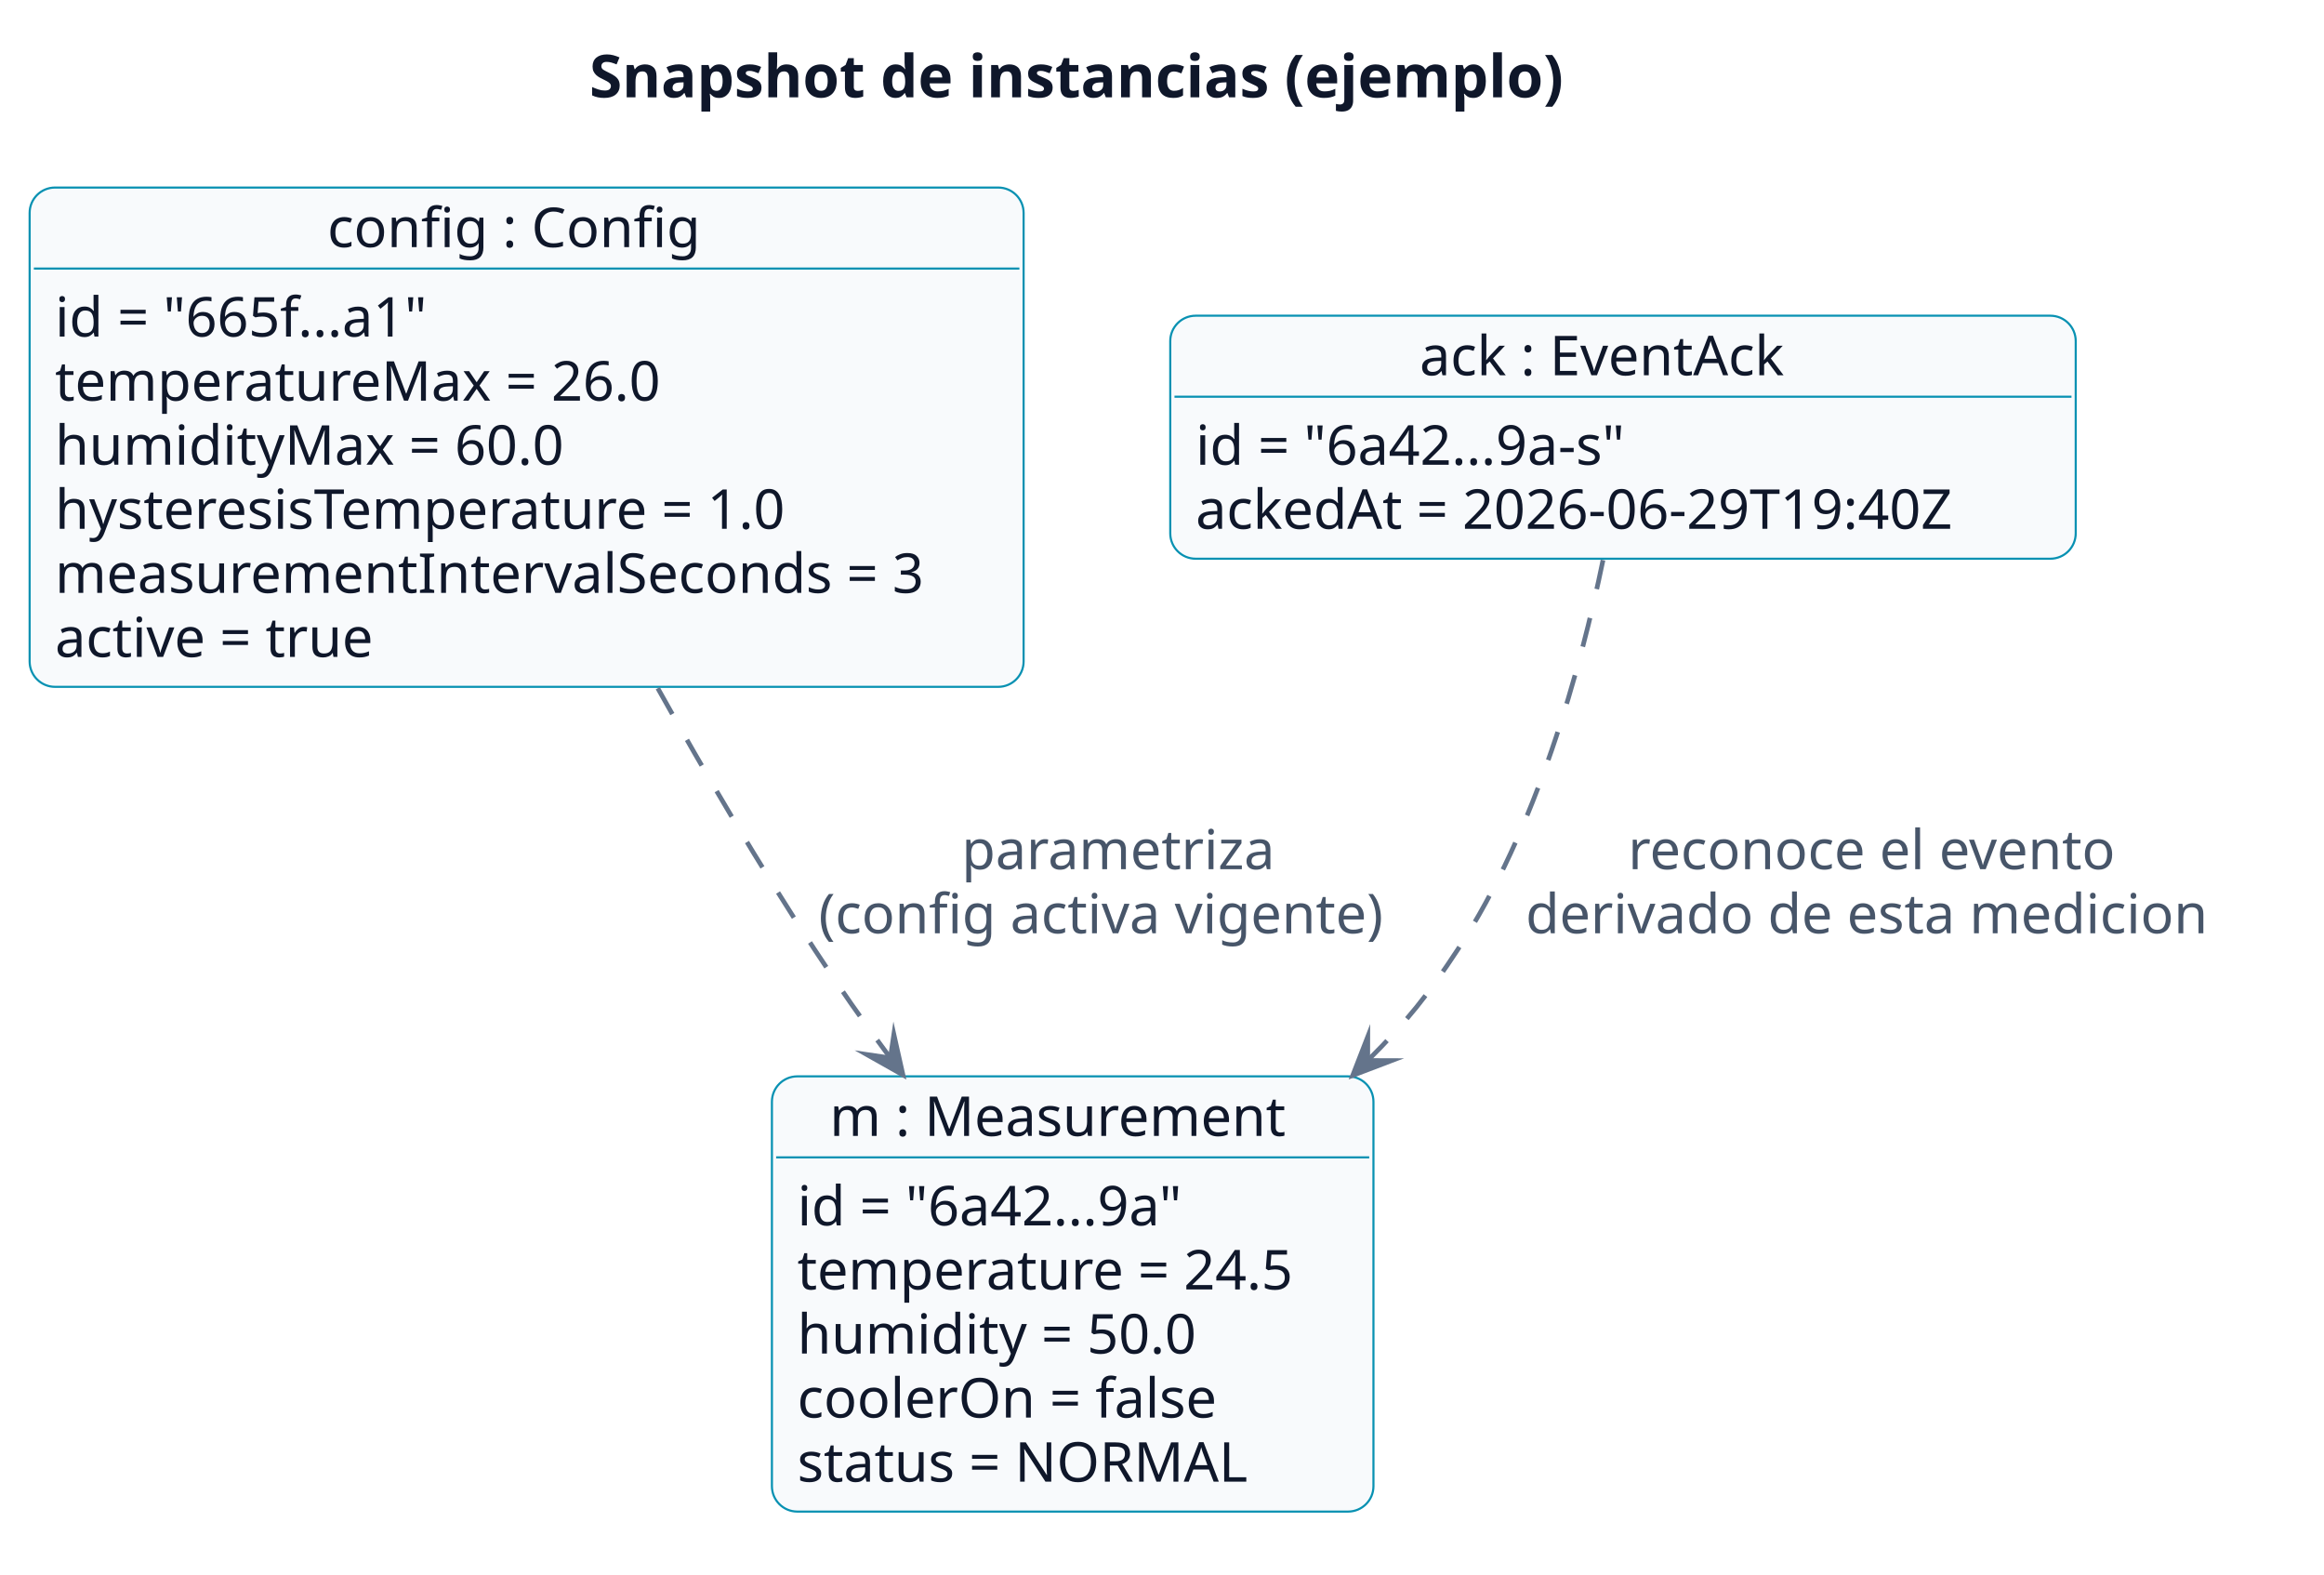
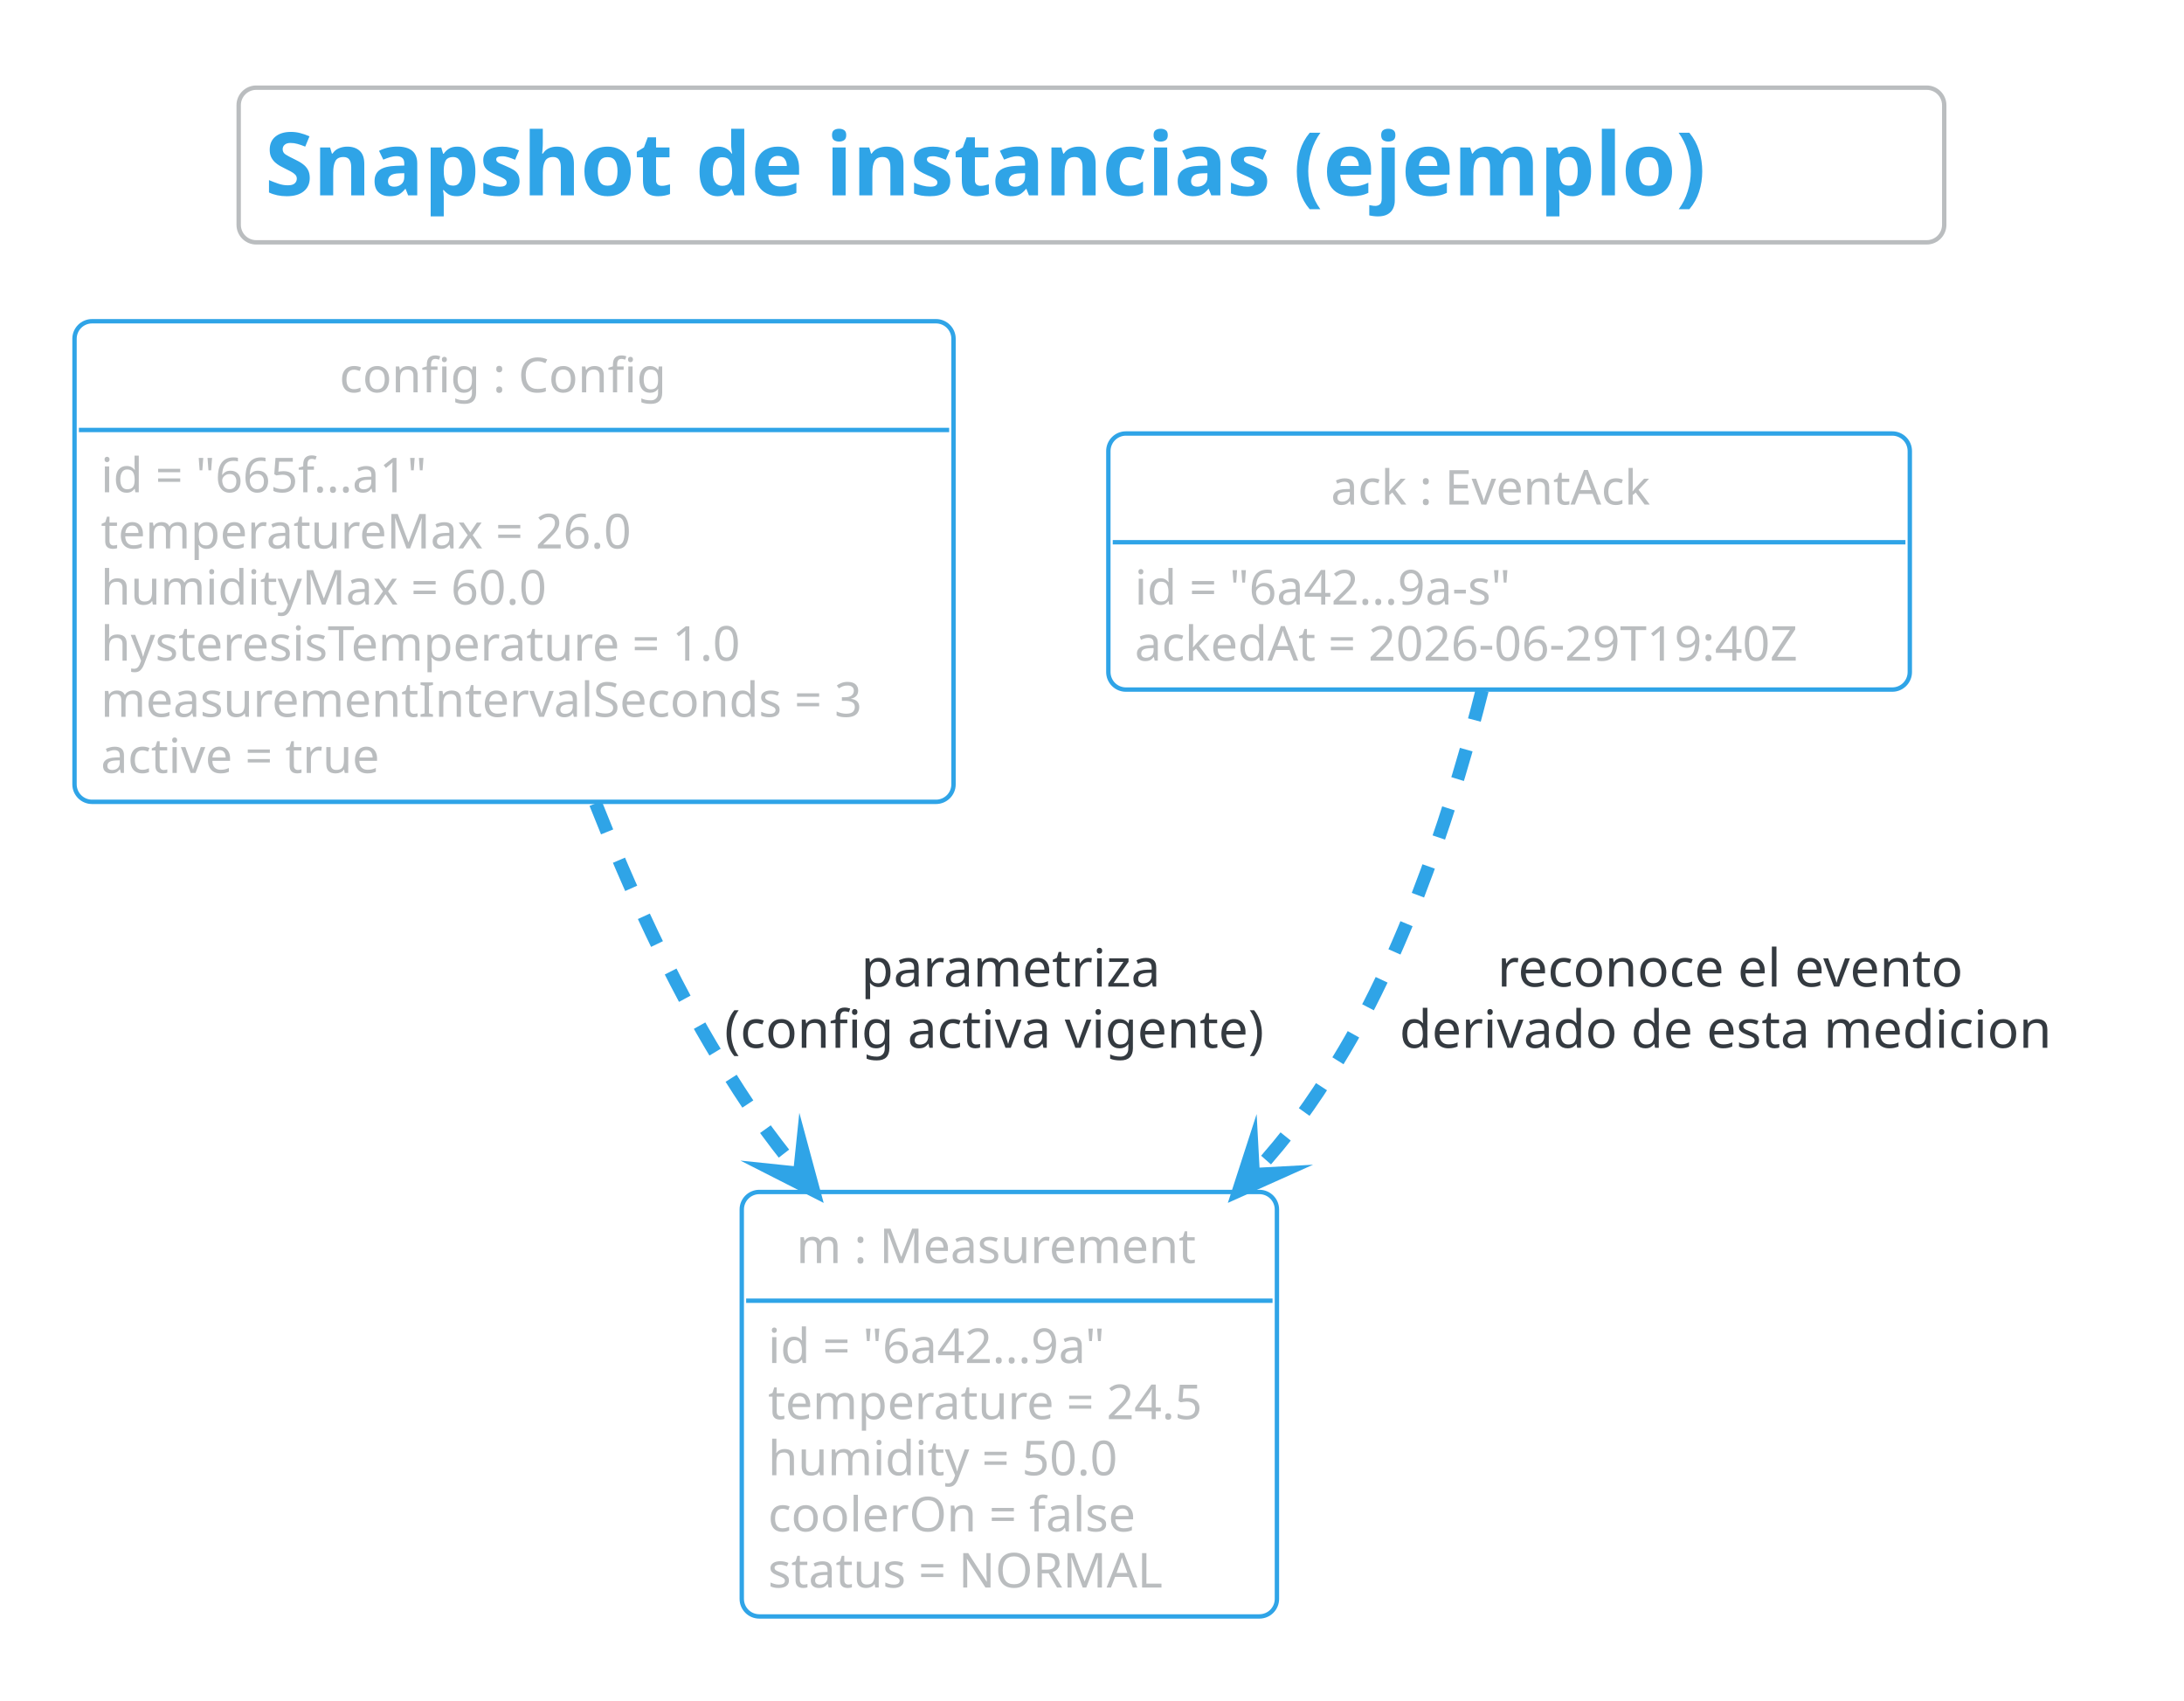
- <svg xmlns="http://www.w3.org/2000/svg" version="1.1" data-diagram-type="CLASS" style="width:549px;height:372px;background:#FFFFFF;" width="549px" height="372px" viewBox="0 0 549 372" zoomAndPan="magnify" preserveAspectRatio="none" contentStyleType="text/css">
+ <svg xmlns="http://www.w3.org/2000/svg" version="1.1" data-diagram-type="CLASS" style="width:519px;height:404px;background:#FFFFFF;" width="519.792px" height="404.167px" viewBox="0 0 519 404" zoomAndPan="magnify" preserveAspectRatio="none" contentStyleType="text/css">
  <defs />
  <g>
-     <g class="title" data-source-line="39">
-       <text x="139.234" y="22.995" fill="#0F172A" font-size="14" lengthAdjust="spacing" textLength="263.963" font-weight="700" font-family="sans-serif">Snapshot de instancias (ejemplo)</text>
+     <g class="title" data-source-line="5">
+       <rect x="56.719" y="20.833" width="405.302" height="36.751" fill="none" style="stroke:#BABDBF;stroke-width:1.042;" rx="4.167" ry="4.167" />
+       <text x="62.969" y="46.421" fill="#2FA4E7" font-size="20.833" lengthAdjust="spacing" textLength="392.802" font-weight="700" font-family="'Verdana'">Snapshot de instancias (ejemplo)</text>
    </g>
-     <g class="entity" data-qualified-name="cfg" id="ent0001" data-source-line="41">
-       <rect x="7" y="44.297" width="234.809" height="117.93" fill="#F8FAFC" style="stroke:#0891B2;stroke-width:0.5;" rx="6" ry="6" />
-       <text x="77.337" y="58.364" fill="#0F172A" font-size="13" lengthAdjust="spacing" textLength="94.136" font-family="sans-serif">config : Config</text>
-       <line x1="8" y1="63.43" x2="240.809" y2="63.43" style="stroke:#0891B2;stroke-width:0.5;" />
-       <text x="13" y="79.497" fill="#0F172A" font-size="13" lengthAdjust="spacing" textLength="101.004" font-family="sans-serif">id = "665f...a1"</text>
-       <text x="13" y="94.629" fill="#0F172A" font-size="13" lengthAdjust="spacing" textLength="156.977" font-family="sans-serif">temperatureMax = 26.0</text>
-       <text x="13" y="109.762" fill="#0F172A" font-size="13" lengthAdjust="spacing" textLength="132.387" font-family="sans-serif">humidityMax = 60.0</text>
-       <text x="13" y="124.895" fill="#0F172A" font-size="13" lengthAdjust="spacing" textLength="190.976" font-family="sans-serif">hysteresisTemperature = 1.0</text>
-       <text x="13" y="140.028" fill="#0F172A" font-size="13" lengthAdjust="spacing" textLength="222.809" font-family="sans-serif">measurementIntervalSeconds = 3</text>
-       <text x="13" y="155.161" fill="#0F172A" font-size="13" lengthAdjust="spacing" textLength="85.351" font-family="sans-serif">active = true</text>
+     <g class="entity" data-qualified-name="cfg" id="ent0001" data-source-line="7">
+       <rect x="17.708" y="76.335" width="208.886" height="114.201" fill="none" style="stroke:#2FA4E7;stroke-width:1.042;" rx="4.167" ry="4.167" />
+       <text x="80.665" y="93.221" fill="#BABDBF" font-size="11.458" lengthAdjust="spacing" textLength="82.972" font-family="'Verdana'">config : Config</text>
+       <line x1="18.75" y1="102.173" x2="225.553" y2="102.173" style="stroke:#2FA4E7;stroke-width:1.042;" />
+       <text x="23.958" y="116.975" fill="#BABDBF" font-size="11.458" lengthAdjust="spacing" textLength="89.026" font-family="'Verdana'">id = "665f...a1"</text>
+       <text x="23.958" y="130.314" fill="#BABDBF" font-size="11.458" lengthAdjust="spacing" textLength="138.362" font-family="'Verdana'">temperatureMax = 26.0</text>
+       <text x="23.958" y="143.652" fill="#BABDBF" font-size="11.458" lengthAdjust="spacing" textLength="116.687" font-family="'Verdana'">humidityMax = 60.0</text>
+       <text x="23.958" y="156.99" fill="#BABDBF" font-size="11.458" lengthAdjust="spacing" textLength="168.328" font-family="'Verdana'">hysteresisTemperature = 1.0</text>
+       <text x="23.958" y="170.328" fill="#BABDBF" font-size="11.458" lengthAdjust="spacing" textLength="196.386" font-family="'Verdana'">measurementIntervalSeconds = 3</text>
+       <text x="23.958" y="183.667" fill="#BABDBF" font-size="11.458" lengthAdjust="spacing" textLength="75.229" font-family="'Verdana'">active = true</text>
    </g>
-     <g class="entity" data-qualified-name="m" id="ent0002" data-source-line="50">
-       <rect x="182.35" y="254.227" width="142.102" height="102.797" fill="#F8FAFC" style="stroke:#0891B2;stroke-width:0.5;" rx="6" ry="6" />
-       <text x="195.98" y="268.294" fill="#0F172A" font-size="13" lengthAdjust="spacing" textLength="114.842" font-family="sans-serif">m : Measurement</text>
-       <line x1="183.35" y1="273.36" x2="323.452" y2="273.36" style="stroke:#0891B2;stroke-width:0.5;" />
-       <text x="188.35" y="289.427" fill="#0F172A" font-size="13" lengthAdjust="spacing" textLength="104.394" font-family="sans-serif">id = "6a42...9a"</text>
-       <text x="188.35" y="304.559" fill="#0F172A" font-size="13" lengthAdjust="spacing" textLength="130.102" font-family="sans-serif">temperature = 24.5</text>
-       <text x="188.35" y="319.692" fill="#0F172A" font-size="13" lengthAdjust="spacing" textLength="105.511" font-family="sans-serif">humidity = 50.0</text>
-       <text x="188.35" y="334.825" fill="#0F172A" font-size="13" lengthAdjust="spacing" textLength="108.564" font-family="sans-serif">coolerOn = false</text>
-       <text x="188.35" y="349.958" fill="#0F172A" font-size="13" lengthAdjust="spacing" textLength="115.445" font-family="sans-serif">status = NORMAL</text>
+     <g class="entity" data-qualified-name="m" id="ent0002" data-source-line="16">
+       <rect x="176.271" y="283.241" width="127.173" height="100.863" fill="none" style="stroke:#2FA4E7;stroke-width:1.042;" rx="4.167" ry="4.167" />
+       <text x="189.246" y="300.127" fill="#BABDBF" font-size="11.458" lengthAdjust="spacing" textLength="101.223" font-family="'Verdana'">m : Measurement</text>
+       <line x1="177.312" y1="309.079" x2="302.402" y2="309.079" style="stroke:#2FA4E7;stroke-width:1.042;" />
+       <text x="182.521" y="323.882" fill="#BABDBF" font-size="11.458" lengthAdjust="spacing" textLength="92.013" font-family="'Verdana'">id = "6a42...9a"</text>
+       <text x="182.521" y="337.22" fill="#BABDBF" font-size="11.458" lengthAdjust="spacing" textLength="114.673" font-family="'Verdana'">temperature = 24.5</text>
+       <text x="182.521" y="350.558" fill="#BABDBF" font-size="11.458" lengthAdjust="spacing" textLength="92.998" font-family="'Verdana'">humidity = 50.0</text>
+       <text x="182.521" y="363.896" fill="#BABDBF" font-size="11.458" lengthAdjust="spacing" textLength="95.689" font-family="'Verdana'">coolerOn = false</text>
+       <text x="182.521" y="377.235" fill="#BABDBF" font-size="11.458" lengthAdjust="spacing" textLength="101.754" font-family="'Verdana'">status = NORMAL</text>
    </g>
-     <g class="entity" data-qualified-name="ack" id="ent0003" data-source-line="58">
-       <rect x="276.45" y="74.567" width="213.9" height="57.398" fill="#F8FAFC" style="stroke:#0891B2;stroke-width:0.5;" rx="6" ry="6" />
-       <text x="335.351" y="88.634" fill="#0F172A" font-size="13" lengthAdjust="spacing" textLength="96.097" font-family="sans-serif">ack : EventAck</text>
-       <line x1="277.45" y1="93.7" x2="489.35" y2="93.7" style="stroke:#0891B2;stroke-width:0.5;" />
-       <text x="282.45" y="109.767" fill="#0F172A" font-size="13" lengthAdjust="spacing" textLength="115.857" font-family="sans-serif">id = "6a42...9a-s"</text>
-       <text x="282.45" y="124.899" fill="#0F172A" font-size="13" lengthAdjust="spacing" textLength="201.9" font-family="sans-serif">ackedAt = 2026-06-29T19:40Z</text>
+     <g class="entity" data-qualified-name="ack" id="ent0003" data-source-line="24">
+       <rect x="263.385" y="103.012" width="190.457" height="60.848" fill="none" style="stroke:#2FA4E7;stroke-width:1.042;" rx="4.167" ry="4.167" />
+       <text x="316.263" y="119.898" fill="#BABDBF" font-size="11.458" lengthAdjust="spacing" textLength="84.701" font-family="'Verdana'">ack : EventAck</text>
+       <line x1="264.427" y1="128.85" x2="452.8" y2="128.85" style="stroke:#2FA4E7;stroke-width:1.042;" />
+       <text x="269.635" y="143.653" fill="#BABDBF" font-size="11.458" lengthAdjust="spacing" textLength="102.118" font-family="'Verdana'">id = "6a42...9a-s"</text>
+       <text x="269.635" y="156.991" fill="#BABDBF" font-size="11.458" lengthAdjust="spacing" textLength="177.957" font-family="'Verdana'">ackedAt = 2026-06-29T19:40Z</text>
    </g>
-     <g class="link" data-entity-1="ent0001" data-entity-2="ent0002" id="lnk4" data-source-line="63" data-link-type="dependency">
-       <path d="M155.39,162.557 C166.51,182.467 179.5,204.637 192.4,224.227 C198.86,234.037 203.139,240.203 210.329,249.883" style="stroke:#64748B;stroke-width:1.1;stroke-dasharray:7,7;" fill="none" id="cfg-to-m" codeLine="63" />
-       <polygon points="213.31,253.897,211.155,244.287,210.329,249.883,204.732,249.057,213.31,253.897" fill="#64748B" style="stroke:#64748B;stroke-width:1.1;stroke-linejoin:miter;stroke-miterlimit:10;" />
-       <text x="227.163" y="205.294" fill="#475569" font-size="13" lengthAdjust="spacing" textLength="79.035" font-family="sans-serif">parametriza</text>
-       <text x="193.4" y="220.427" fill="#475569" font-size="13" lengthAdjust="spacing" textLength="146.561" font-family="sans-serif">(config activa vigente)</text>
+     <g class="link" data-entity-1="ent0001" data-entity-2="ent0002" id="lnk4" data-source-line="29" data-link-type="dependency">
+       <path d="M141.542,190.918 C149.448,210.876 159.49,233.064 171.115,251.991 C177.552,262.501 182.049,268.99 190.029,278.813" style="stroke:#2FA4E7;stroke-width:3.125;stroke-dasharray:7.292,7.292;" fill="none" id="cfg-to-m" codeLine="29" />
+       <polygon points="193.312,282.856,190.636,272.952,190.029,278.813,184.167,278.206,193.312,282.856" fill="#2FA4E7" style="stroke:#2FA4E7;stroke-width:3.125;stroke-linejoin:miter;stroke-miterlimit:10;" />
+       <text x="204.621" y="234.427" fill="#343A40" font-size="12.5" lengthAdjust="spacing" textLength="75.995" font-family="'Verdana'">parametriza</text>
+       <text x="172.156" y="248.978" fill="#343A40" font-size="12.5" lengthAdjust="spacing" textLength="140.924" font-family="'Verdana'">(config activa vigente)</text>
    </g>
-     <g class="link" data-entity-1="ent0003" data-entity-2="ent0002" id="lnk5" data-source-line="64" data-link-type="dependency">
-       <path d="M378.68,132.297 C373.4,157.857 363.03,195.847 344.4,224.227 C337.46,234.807 332.327,241.313 323.097,250.483" style="stroke:#64748B;stroke-width:1.1;stroke-dasharray:7,7;" fill="none" id="ack-to-m" codeLine="64" />
-       <polygon points="319.55,254.007,328.754,250.501,323.097,250.483,323.115,244.826,319.55,254.007" fill="#64748B" style="stroke:#64748B;stroke-width:1.1;stroke-linejoin:miter;stroke-miterlimit:10;" />
-       <text x="384.597" y="205.294" fill="#475569" font-size="13" lengthAdjust="spacing" textLength="124.636" font-family="sans-serif">reconoce el evento</text>
-       <text x="360.4" y="220.427" fill="#475569" font-size="13" lengthAdjust="spacing" textLength="173.031" font-family="sans-serif">derivado de esta medicion</text>
+     <g class="link" data-entity-1="ent0003" data-entity-2="ent0002" id="lnk5" data-source-line="30" data-link-type="dependency">
+       <path d="M352.208,164.043 C345.979,188.803 334.938,224.408 317.99,251.991 C311.354,262.783 306.521,269.417 297.834,279.094" style="stroke:#2FA4E7;stroke-width:3.125;stroke-dasharray:7.292,7.292;" fill="none" id="ack-to-m" codeLine="30" />
+       <polygon points="294.354,282.97,303.717,278.777,297.834,279.094,297.517,273.21,294.354,282.97" fill="#2FA4E7" style="stroke:#2FA4E7;stroke-width:3.125;stroke-linejoin:miter;stroke-miterlimit:10;" />
+       <text x="355.839" y="234.427" fill="#343A40" font-size="12.5" lengthAdjust="spacing" textLength="119.843" font-family="'Verdana'">reconoce el evento</text>
+       <text x="332.573" y="248.978" fill="#343A40" font-size="12.5" lengthAdjust="spacing" textLength="166.376" font-family="'Verdana'">derivado de esta medicion</text>
    </g>
  </g>
</svg>
